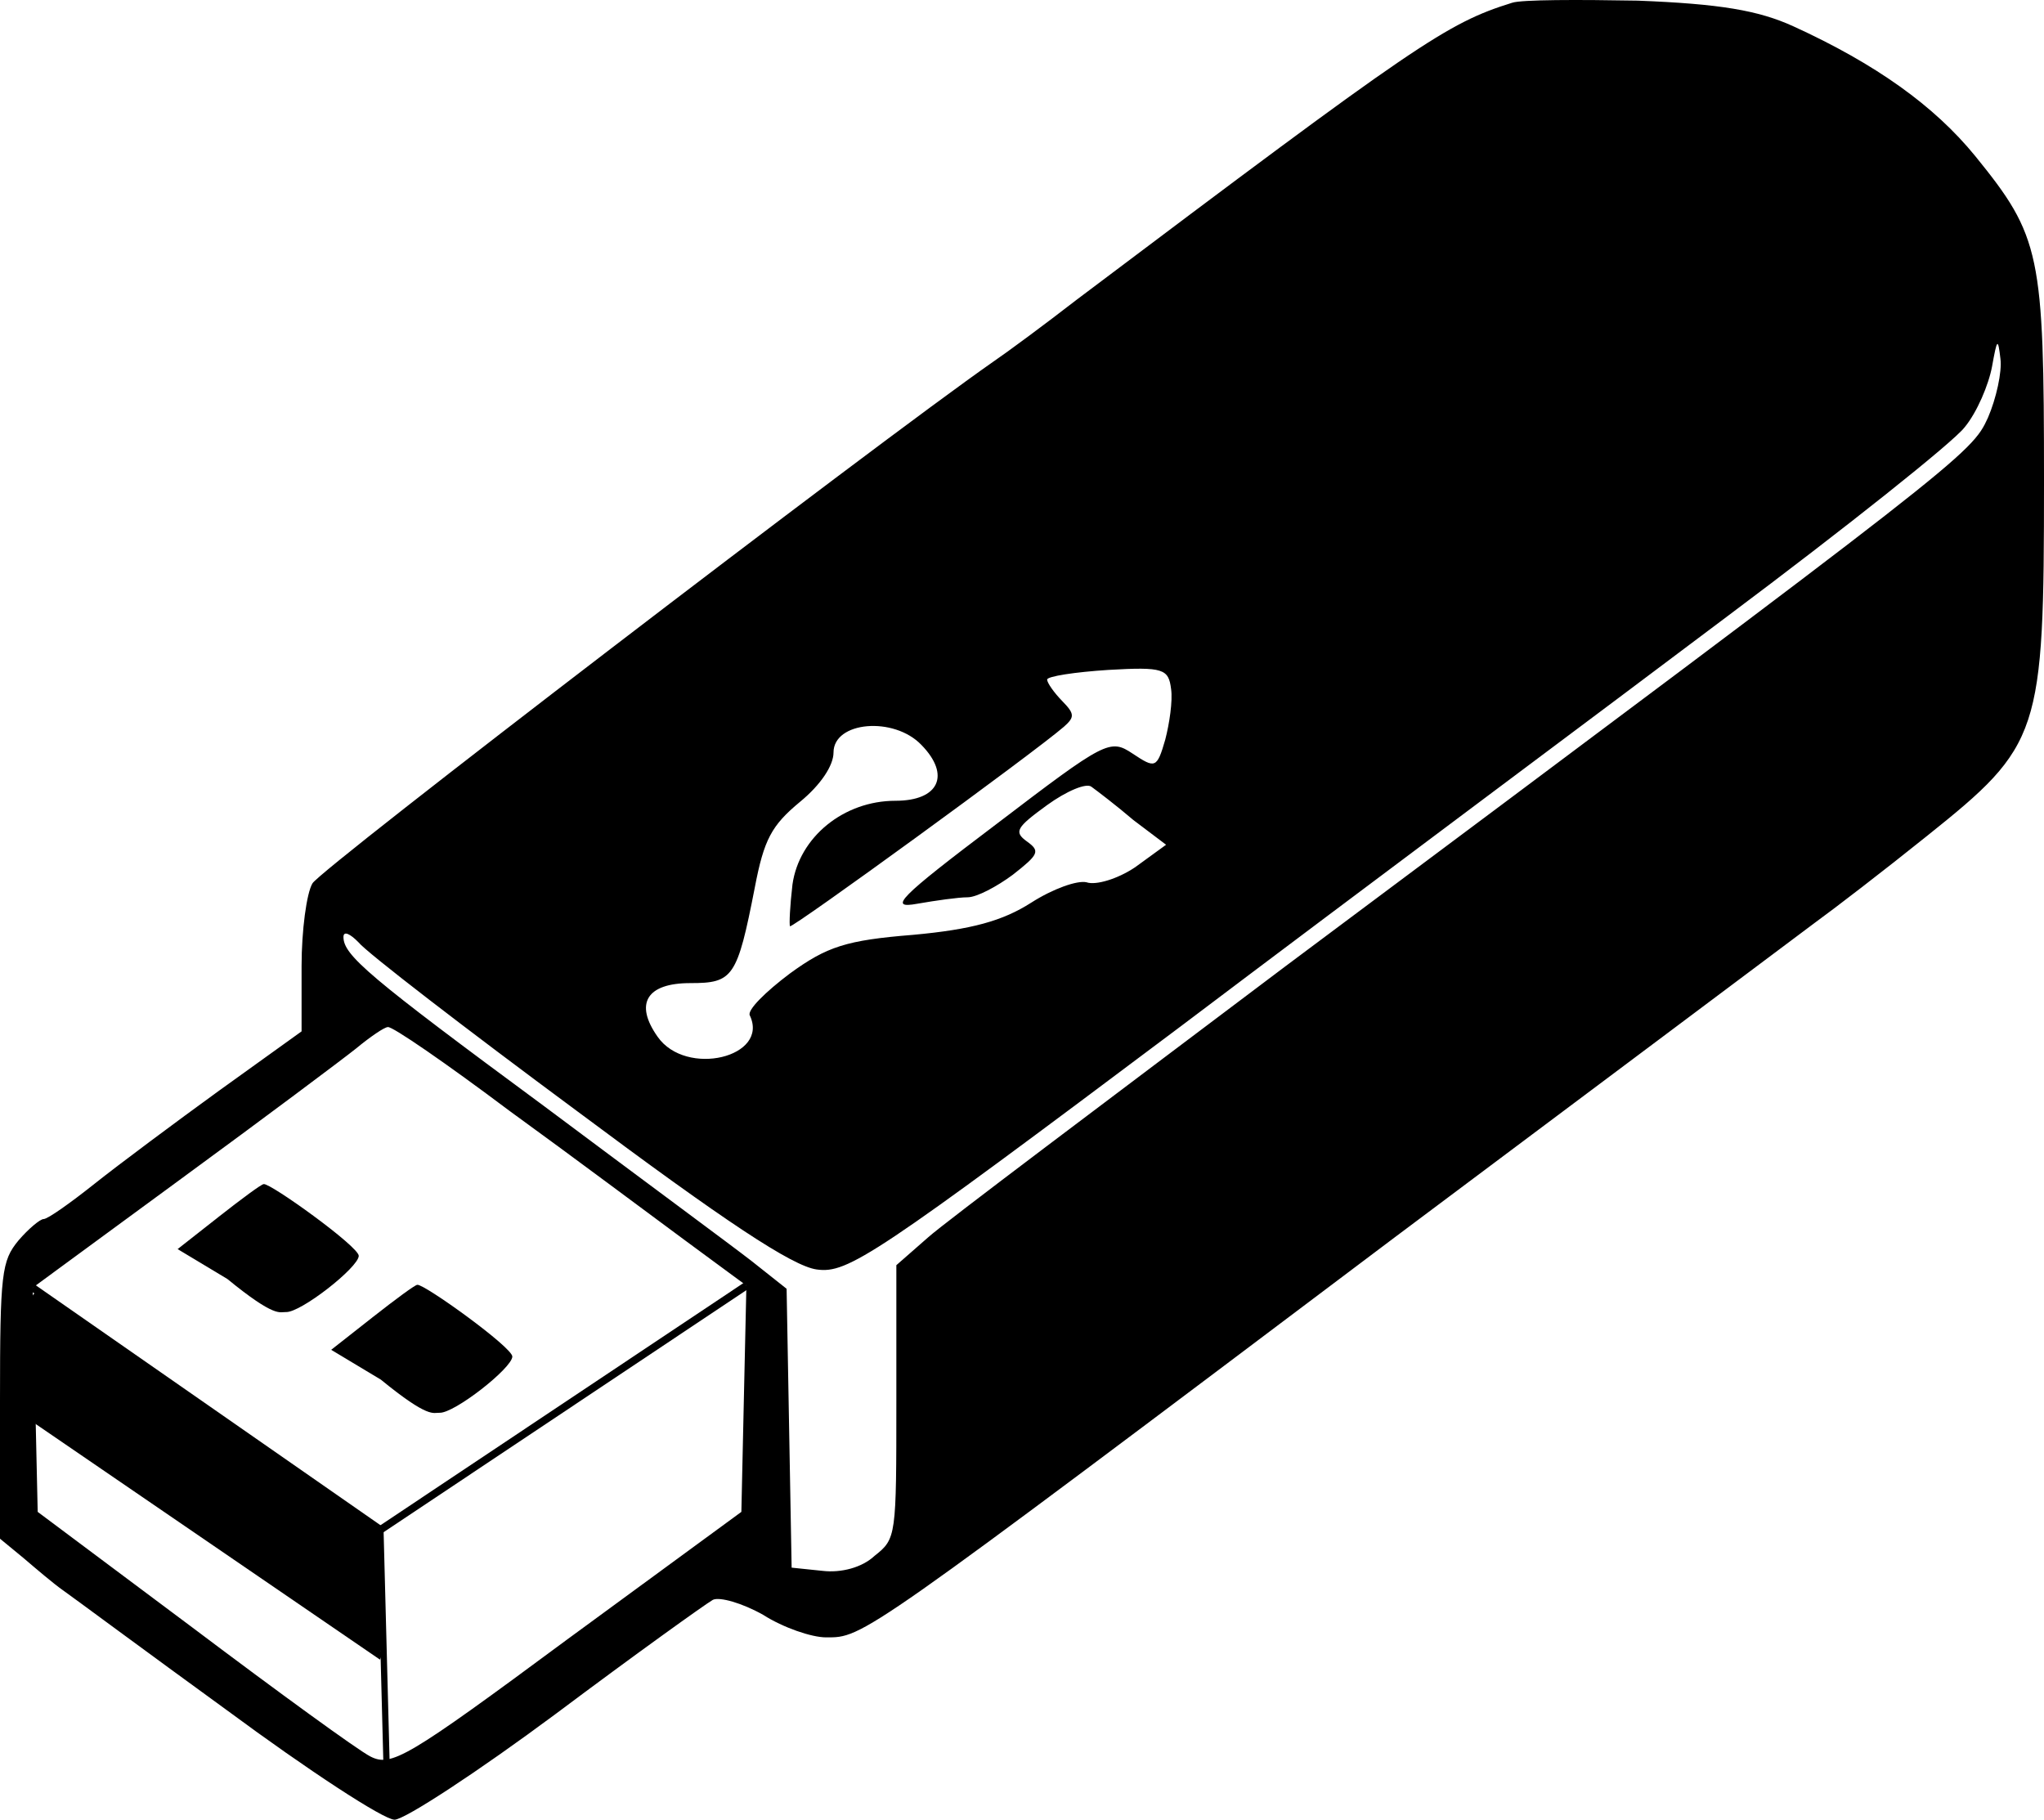
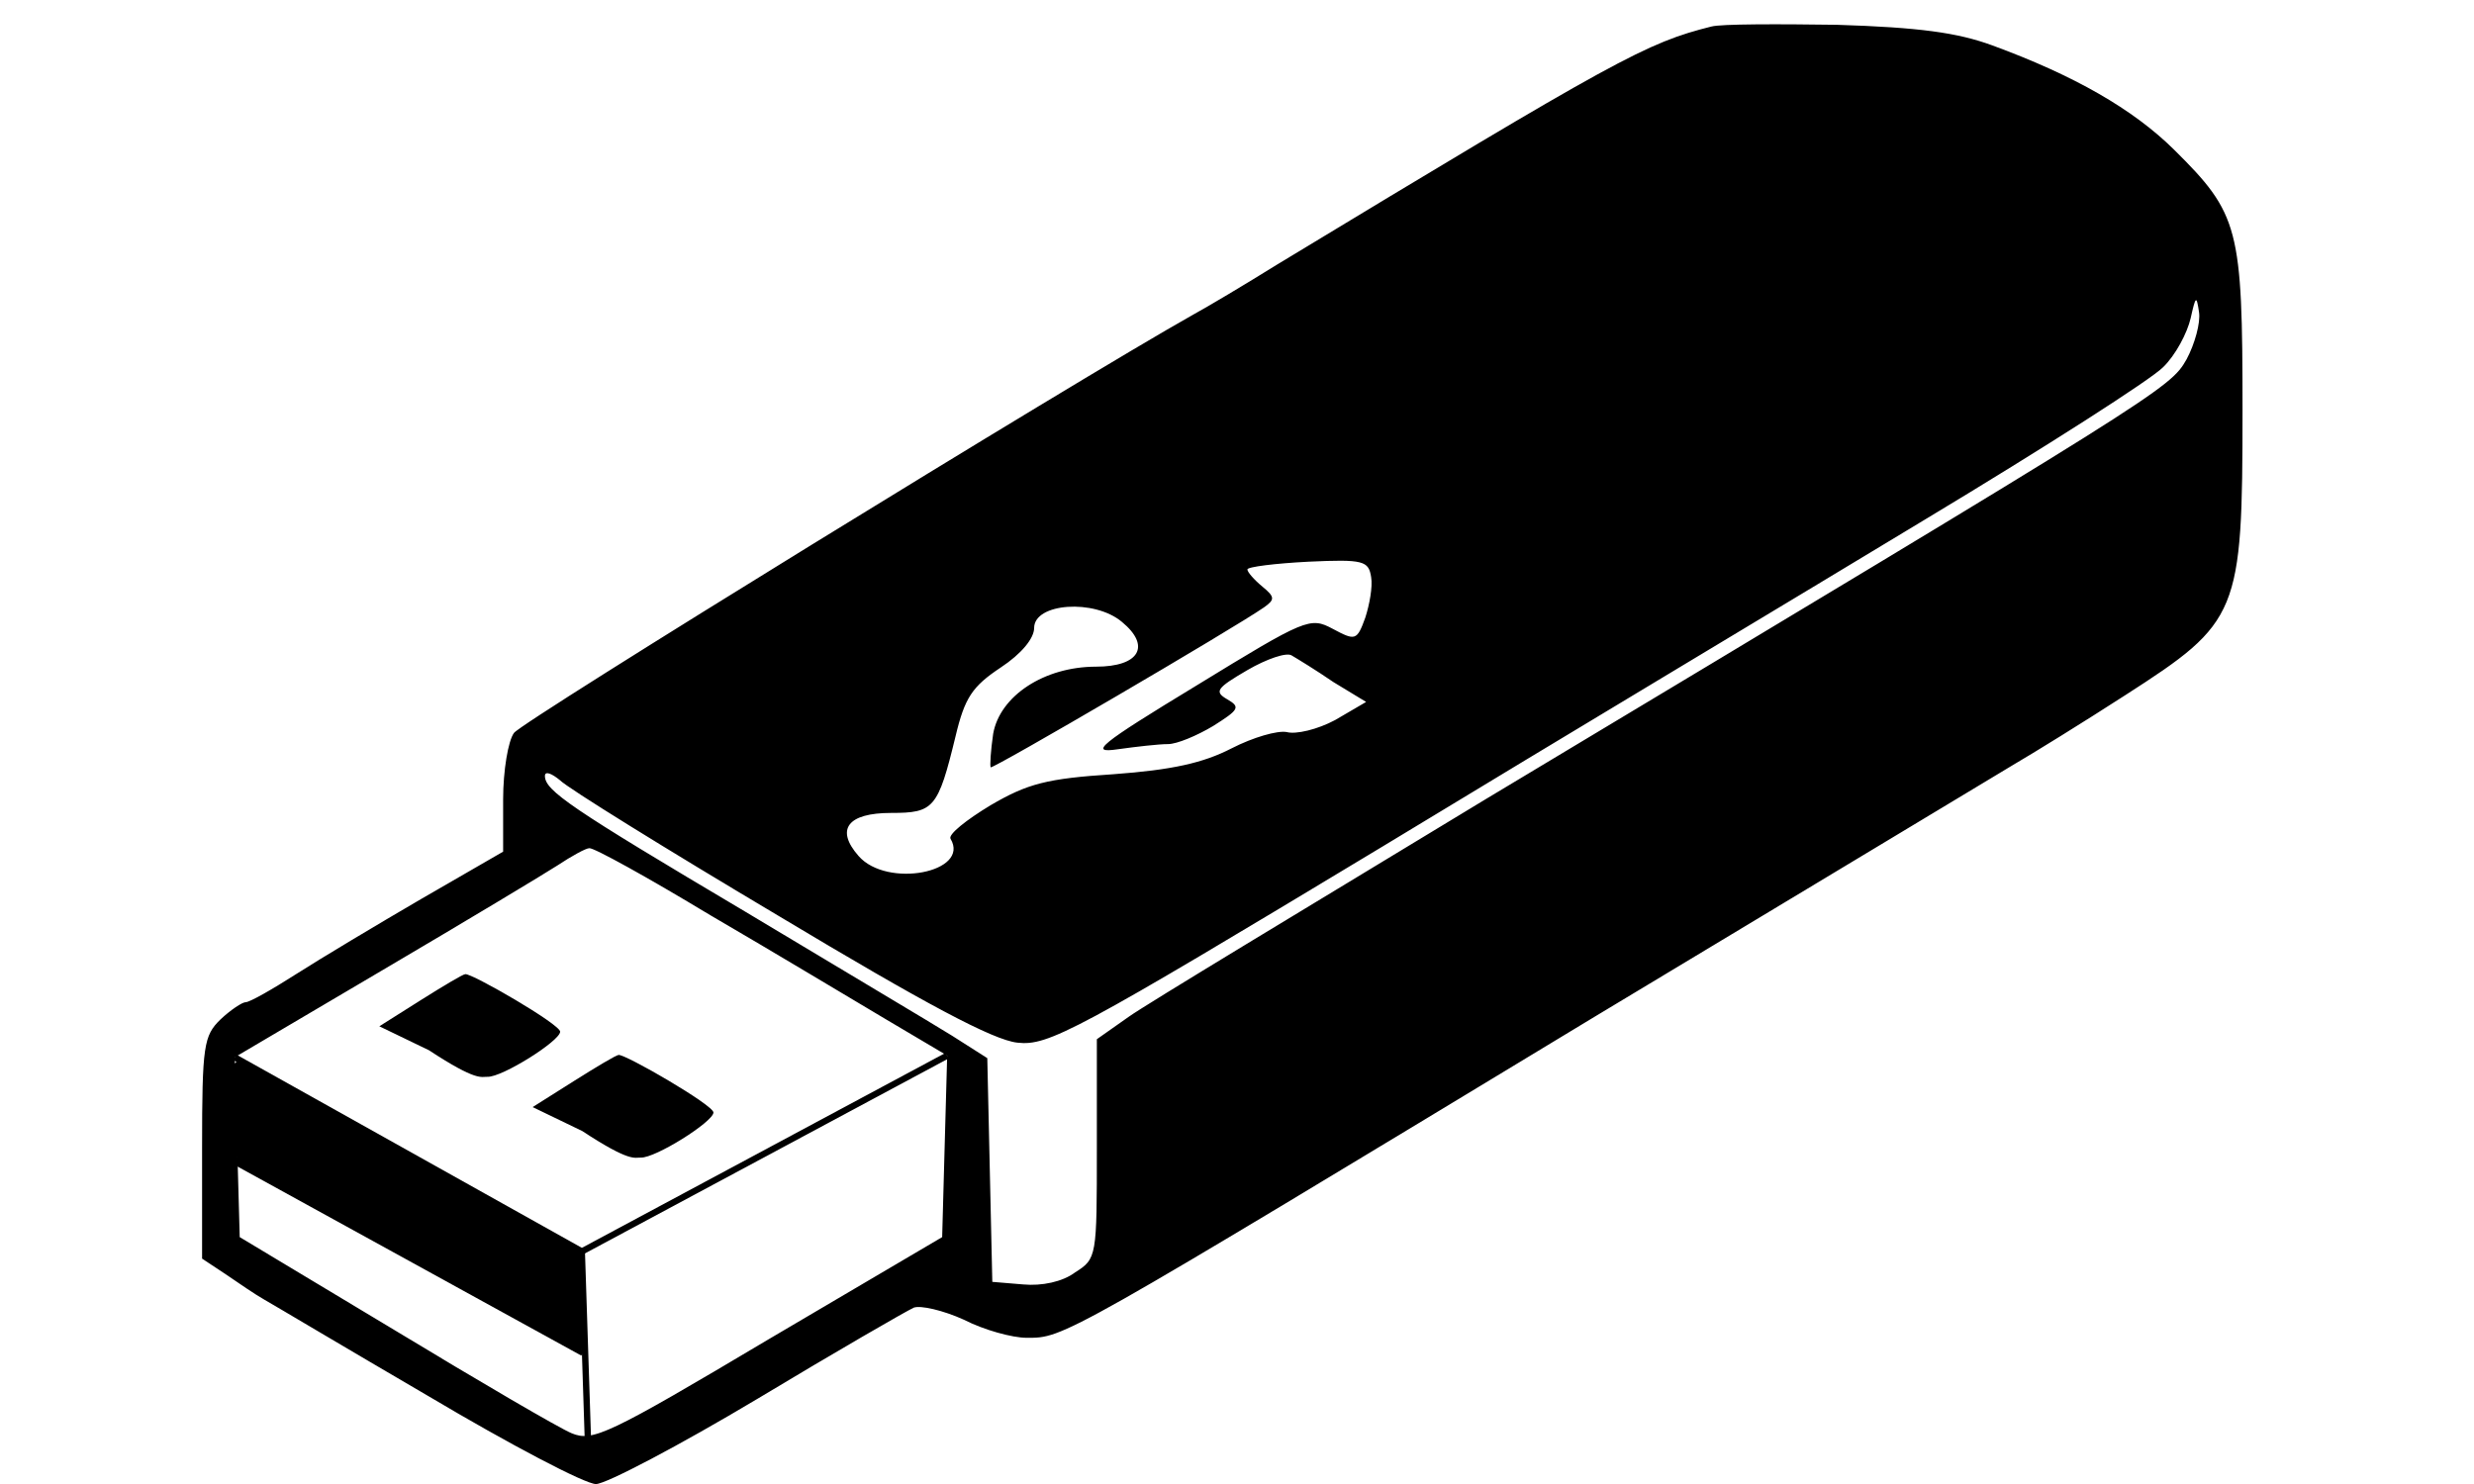
- <svg xmlns="http://www.w3.org/2000/svg" id="svg8" width="738pt" height="657pt" version="1.0" viewBox="0 0 738 657">
-   <g id="g117" transform="matrix(3.0246 0 0 3.8725 0 -1.3174)">
-     <path id="path4" d="m180.5 0.6c-7.8 1.9-11.2 3.7-52 27.7-3.8 2.3-8.3 4.9-10 5.8-14.1 7.7-80.3 47.3-81.2 48.6-0.7 0.9-1.3 4.4-1.3 7.7v6.1l-9.8 5.5c-5.3 3-12 6.9-14.9 8.7s-5.6 3.3-6.1 3.3c-0.4 0-1.8 0.9-3 2-2 1.9-2.2 3-2.2 14.9v12.9l2.8 1.8c1.5 1 3.6 2.4 4.7 3s9.9 5.7 19.6 11.2c9.7 5.6 18.7 10.2 20 10.2 1.2 0 10-4.5 19.3-9.9 9.4-5.5 17.8-10.2 18.7-10.6 0.8-0.3 3.5 0.3 6 1.4 2.4 1.2 5.8 2.1 7.5 2.1 4.5 0 3.8 0.4 67.9-37.3 25.3-14.8 47.9-28 50.1-29.3 2.3-1.3 8.3-4.9 13.4-8.1 13.6-8.5 14-9.4 14-33.1 0-21.2-0.4-22.8-8.2-30.3-4.9-4.7-11.9-8.6-21.7-12.1-4.2-1.5-8.8-2.1-18.6-2.4-7.1-0.1-13.9-0.1-15 0.2zm56.8 38.7c-2 3.4-2.7 3.8-83.8 51.1-21.4 12.6-40.7 23.9-42.7 25.3l-3.8 2.6v12.7c0 12.6 0 12.8-2.6 14.4-1.5 1.1-4 1.6-6.2 1.4l-3.7-0.3-0.6-26-4.2-2.6c-2.3-1.4-13.4-7.8-24.7-14.4-21-12.1-24-14.1-24-15.8 0-0.6 0.8-0.3 1.8 0.5 0.9 0.9 12.7 8 26.2 15.8 17.5 10.2 25.6 14.4 28.5 14.7 3.7 0.4 6.8-1.2 43.5-22.7 21.7-12.8 51.1-29.9 65.2-38.2 14.2-8.3 26.9-16.2 28.3-17.6 1.5-1.4 2.9-4 3.3-5.7 0.6-2.6 0.7-2.7 1-0.7 0.2 1.2-0.5 3.7-1.5 5.5zm-98.2 30c-1 2.7-1.2 2.7-3.9 1.3s-3.2-1.2-16.3 6.6c-11.7 6.9-12.9 7.9-9.4 7.4 2.2-0.3 4.9-0.6 6-0.6s3.5-1 5.4-2.1c3.1-1.9 3.3-2.2 1.7-3.1s-1.3-1.3 2.4-3.4c2.3-1.3 4.7-2.1 5.3-1.7 0.7 0.4 2.9 1.7 5 3.1l3.9 2.3-3.7 2.1c-2.1 1.1-4.7 1.7-5.8 1.4-1.1-0.2-4 0.6-6.6 1.9-3.4 1.7-7.1 2.5-14.1 3-8 0.5-10.3 1.1-14.7 3.6-2.9 1.7-5.1 3.4-4.8 3.9 2.4 3.9-7.6 5.8-11 2-2.8-3.1-1.3-5 3.9-5 5.1 0 5.6-0.5 7.7-8.9 1.1-4.5 2-5.8 5.4-8 2.5-1.6 4-3.4 4-4.6 0-2.9 7.2-3.4 10.5-0.7 3.5 2.8 2.1 5.2-3.1 5.2-6.2 0-11.5 3.4-12.3 7.8-0.3 2-0.4 3.7-0.3 3.9 0.3 0.2 29-16.1 32.7-18.6 1.3-0.9 1.3-1.2-0.2-2.4-1-0.8-1.8-1.7-1.8-2s3.3-0.7 7.3-0.9c6.6-0.3 7.2-0.1 7.5 1.8 0.2 1.1-0.2 3.2-0.7 4.7zm-78.3 34.6c7.6 4.3 17 9.8 21 12.1l7.3 4.2-0.3 10.5-0.3 10.6-20.8 11.9c-19.2 11.1-21 11.9-23.5 10.9-1.5-0.6-11-6-21.2-12l-18.5-10.8-0.3-10.5-0.3-10.4 17.8-10.2c9.8-5.6 19.2-11.1 20.8-12.1 1.7-1.1 3.4-2 3.8-2 0.5-0.1 7 3.4 14.5 7.8z" />
-     <path id="path6" d="m26.091 113.8-4.888 3 5.934 2.784c5.745 3.671 6.248 3.057 6.997 3.086 1.748 0.068 8.644-4.149 8.692-5.237 0.038-0.855-10.588-6.819-11.345-6.692-0.25-0.01-2.647 1.375-5.391 3.058z" />
-     <path id="path47" d="m3.9 120.4 41.512 22.566" style="fill:none;stroke-width:.75px;stroke:#000" />
-     <path id="path51" d="m45.412 142.97 43.688-22.766" style="fill:none;stroke-width:.75px;stroke:#000" />
-     <path id="path6-7" d="m44.424 123.19-4.888 3 5.934 2.784c5.745 3.671 6.248 3.057 6.997 3.086 1.748 0.068 8.644-4.149 8.692-5.237 0.038-0.855-10.588-6.819-11.345-6.692-0.25-0.01-2.647 1.375-5.391 3.058z" />
-     <path id="path84" d="m46.18 165.92-0.768-22.953" style="fill:none;stroke-width:.75px;stroke:#000" />
-     <path id="path92" d="m3.544 132.3 41.991 22.445" style="fill:none;stroke-width:.75px;stroke:#000" />
-     <path id="path106" transform="scale(.75)" d="m5.664 161.15c-1.313 0.558-0.439 2.539-0.696 3.62 0.145 3.93 0.015 7.972 0.665 11.815 11.079 6.172 22.438 12.039 33.627 18.089 6.967 3.72 13.928 7.454 20.909 11.149 1.421-0.151 0.419-2.288 0.65-3.317-0.14-3.849-0.258-7.699-0.452-11.545-2.478-1.936-5.62-3.151-8.359-4.803-15.41-8.318-30.751-16.806-46.212-25.006l-0.036-3e-3z" />
+ <svg xmlns="http://www.w3.org/2000/svg" id="svg8" width="500" height="300" version="1.0" viewBox="0 0 375 225">
+   <g id="flash_memory">
+     <path id="path4" d="m259.42 4.019c-9.887 2.479-14.197 4.827-65.913 36.136-4.817 3-10.521 6.392-12.676 7.566-17.872 10.045-101.78 61.705-102.92 63.401-0.887 1.174-1.648 5.74-1.648 10.045v7.958l-12.422 7.175c-6.718 3.914-15.211 9.001-18.886 11.349-3.676 2.348-7.098 4.305-7.732 4.305-0.507 0-2.282 1.174-3.803 2.609-2.535 2.479-2.789 3.914-2.789 19.438v16.829l3.549 2.348c1.901 1.304 4.563 3.131 5.957 3.914 1.394 0.783 12.549 7.436 24.844 14.611 12.295 7.305 23.703 13.306 25.351 13.306 1.521 0 12.675-5.87 24.464-12.915 11.915-7.175 22.562-13.306 23.703-13.828 1.014-0.391 4.436 0.391 7.605 1.826 3.042 1.565 7.352 2.74 9.507 2.74 5.704 0 4.817 0.522 86.067-48.659 32.069-19.307 60.716-36.527 63.504-38.223 2.915-1.696 10.521-6.392 16.985-10.567 17.239-11.089 17.746-12.263 17.746-43.18 0-27.656-0.507-29.743-10.394-39.527-6.211-6.131-15.084-11.219-27.506-15.785-5.324-1.957-11.154-2.74-23.576-3.131-9-0.13-17.619-0.13-19.013 0.261zm71.997 50.486c-2.535 4.435-3.422 4.957-106.22 66.662-27.126 16.437-51.589 31.178-54.124 33.005l-4.817 3.392v16.568c0 16.437 0 16.698-3.296 18.785-1.901 1.435-5.07 2.087-7.859 1.826l-4.69-0.391-0.761-33.918-5.324-3.392c-2.915-1.826-16.985-10.175-31.308-18.785-26.619-15.785-30.421-18.394-30.421-20.612 0-0.783 1.014-0.391 2.282 0.652 1.141 1.174 16.098 10.436 33.21 20.612 22.182 13.306 32.449 18.785 36.125 19.177 4.69 0.522 8.619-1.565 55.138-29.613 27.506-16.698 64.772-39.006 82.644-49.833 17.999-10.828 34.097-21.134 35.872-22.96 1.901-1.826 3.676-5.218 4.183-7.436 0.761-3.392 0.887-3.522 1.268-0.913 0.254 1.565-0.634 4.827-1.901 7.175zm-124.47 39.136c-1.268 3.522-1.521 3.522-4.943 1.696-3.422-1.826-4.056-1.565-20.661 8.61-14.83 9.001-16.351 10.306-11.915 9.654 2.789-0.391 6.211-0.783 7.605-0.783 1.394 0 4.436-1.304 6.845-2.74 3.929-2.479 4.183-2.87 2.155-4.044-2.028-1.174-1.648-1.696 3.042-4.435 2.915-1.696 5.957-2.74 6.718-2.218 0.887 0.522 3.676 2.218 6.338 4.044l4.943 3-4.69 2.74c-2.662 1.435-5.957 2.218-7.352 1.826-1.394-0.261-5.07 0.783-8.366 2.479-4.31 2.218-9 3.261-17.872 3.914-10.14 0.652-13.056 1.435-18.633 4.696-3.676 2.218-6.465 4.435-6.084 5.088 3.042 5.088-9.633 7.566-13.943 2.609-3.549-4.044-1.648-6.523 4.943-6.523 6.465 0 7.098-0.652 9.76-11.61 1.394-5.87 2.535-7.566 6.845-10.436 3.169-2.087 5.07-4.435 5.07-6.001 0-3.783 9.126-4.435 13.309-0.913 4.436 3.653 2.662 6.784-3.929 6.784-7.859 0-14.577 4.435-15.591 10.175-0.38 2.609-0.507 4.827-0.38 5.088 0.38 0.261 36.759-21.003 41.449-24.264 1.648-1.174 1.648-1.565-0.254-3.131-1.268-1.044-2.282-2.218-2.282-2.609 0-0.391 4.183-0.913 9.253-1.174 8.366-0.391 9.126-0.13 9.507 2.348 0.254 1.435-0.254 4.175-0.887 6.131zm-99.249 45.137c9.633 5.609 21.548 12.784 26.619 15.785l9.253 5.479-0.38 13.698-0.38 13.828-26.365 15.524c-24.337 14.48-26.619 15.524-29.787 14.219-1.901-0.783-13.943-7.827-26.872-15.654l-23.45-14.089-0.38-13.698-0.38-13.567 22.562-13.306c12.422-7.305 24.337-14.48 26.365-15.785 2.155-1.435 4.31-2.609 4.817-2.609 0.634-0.13 8.873 4.435 18.379 10.175z" style="stroke-width:1.286" />
+     <path id="path6" d="m63.695 151.69-6.196 3.914 7.521 3.632c7.282 4.789 7.92 3.988 8.87 4.026 2.216 0.089 10.956-5.412 11.018-6.831 0.049-1.115-13.421-8.895-14.38-8.731-0.317-0.013-3.355 1.794-6.833 3.99z" style="stroke-width:1.286" />
+     <path id="path47" d="m35.566 160.3 52.619 29.438" style="fill:none;stroke-width:.964px;stroke:#000" />
+     <path id="path51" d="m88.185 189.75 55.377-29.699" style="fill:none;stroke-width:.964px;stroke:#000" />
+     <path id="path6-7" d="m86.932 163.94-6.196 3.914 7.521 3.632c7.282 4.789 7.92 3.988 8.87 4.026 2.216 0.089 10.956-5.412 11.018-6.831 0.049-1.115-13.421-8.895-14.38-8.731-0.317-0.013-3.355 1.794-6.833 3.99z" style="stroke-width:1.286" />
+     <path id="path84" d="m89.158 219.69-0.973-29.943" style="fill:none;stroke-width:.964px;stroke:#000" />
+     <path id="path92" d="m35.115 175.83 53.226 29.28" style="fill:none;stroke-width:.964px;stroke:#000" />
+     <path id="path106" d="m36.008 160.91c-1.248 0.546-0.417 2.485-0.662 3.542 0.138 3.845 0.014 7.8 0.632 11.56 10.532 6.038 21.331 11.779 31.968 17.698 6.624 3.64 13.241 7.293 19.877 10.908 1.351-0.148 0.399-2.238 0.618-3.245-0.133-3.765-0.245-7.532-0.43-11.296-2.356-1.894-5.343-3.083-7.947-4.7-14.65-8.138-29.234-16.443-43.932-24.466l-0.034-3e-3z" style="stroke-width:.964" />
  </g>
</svg>
